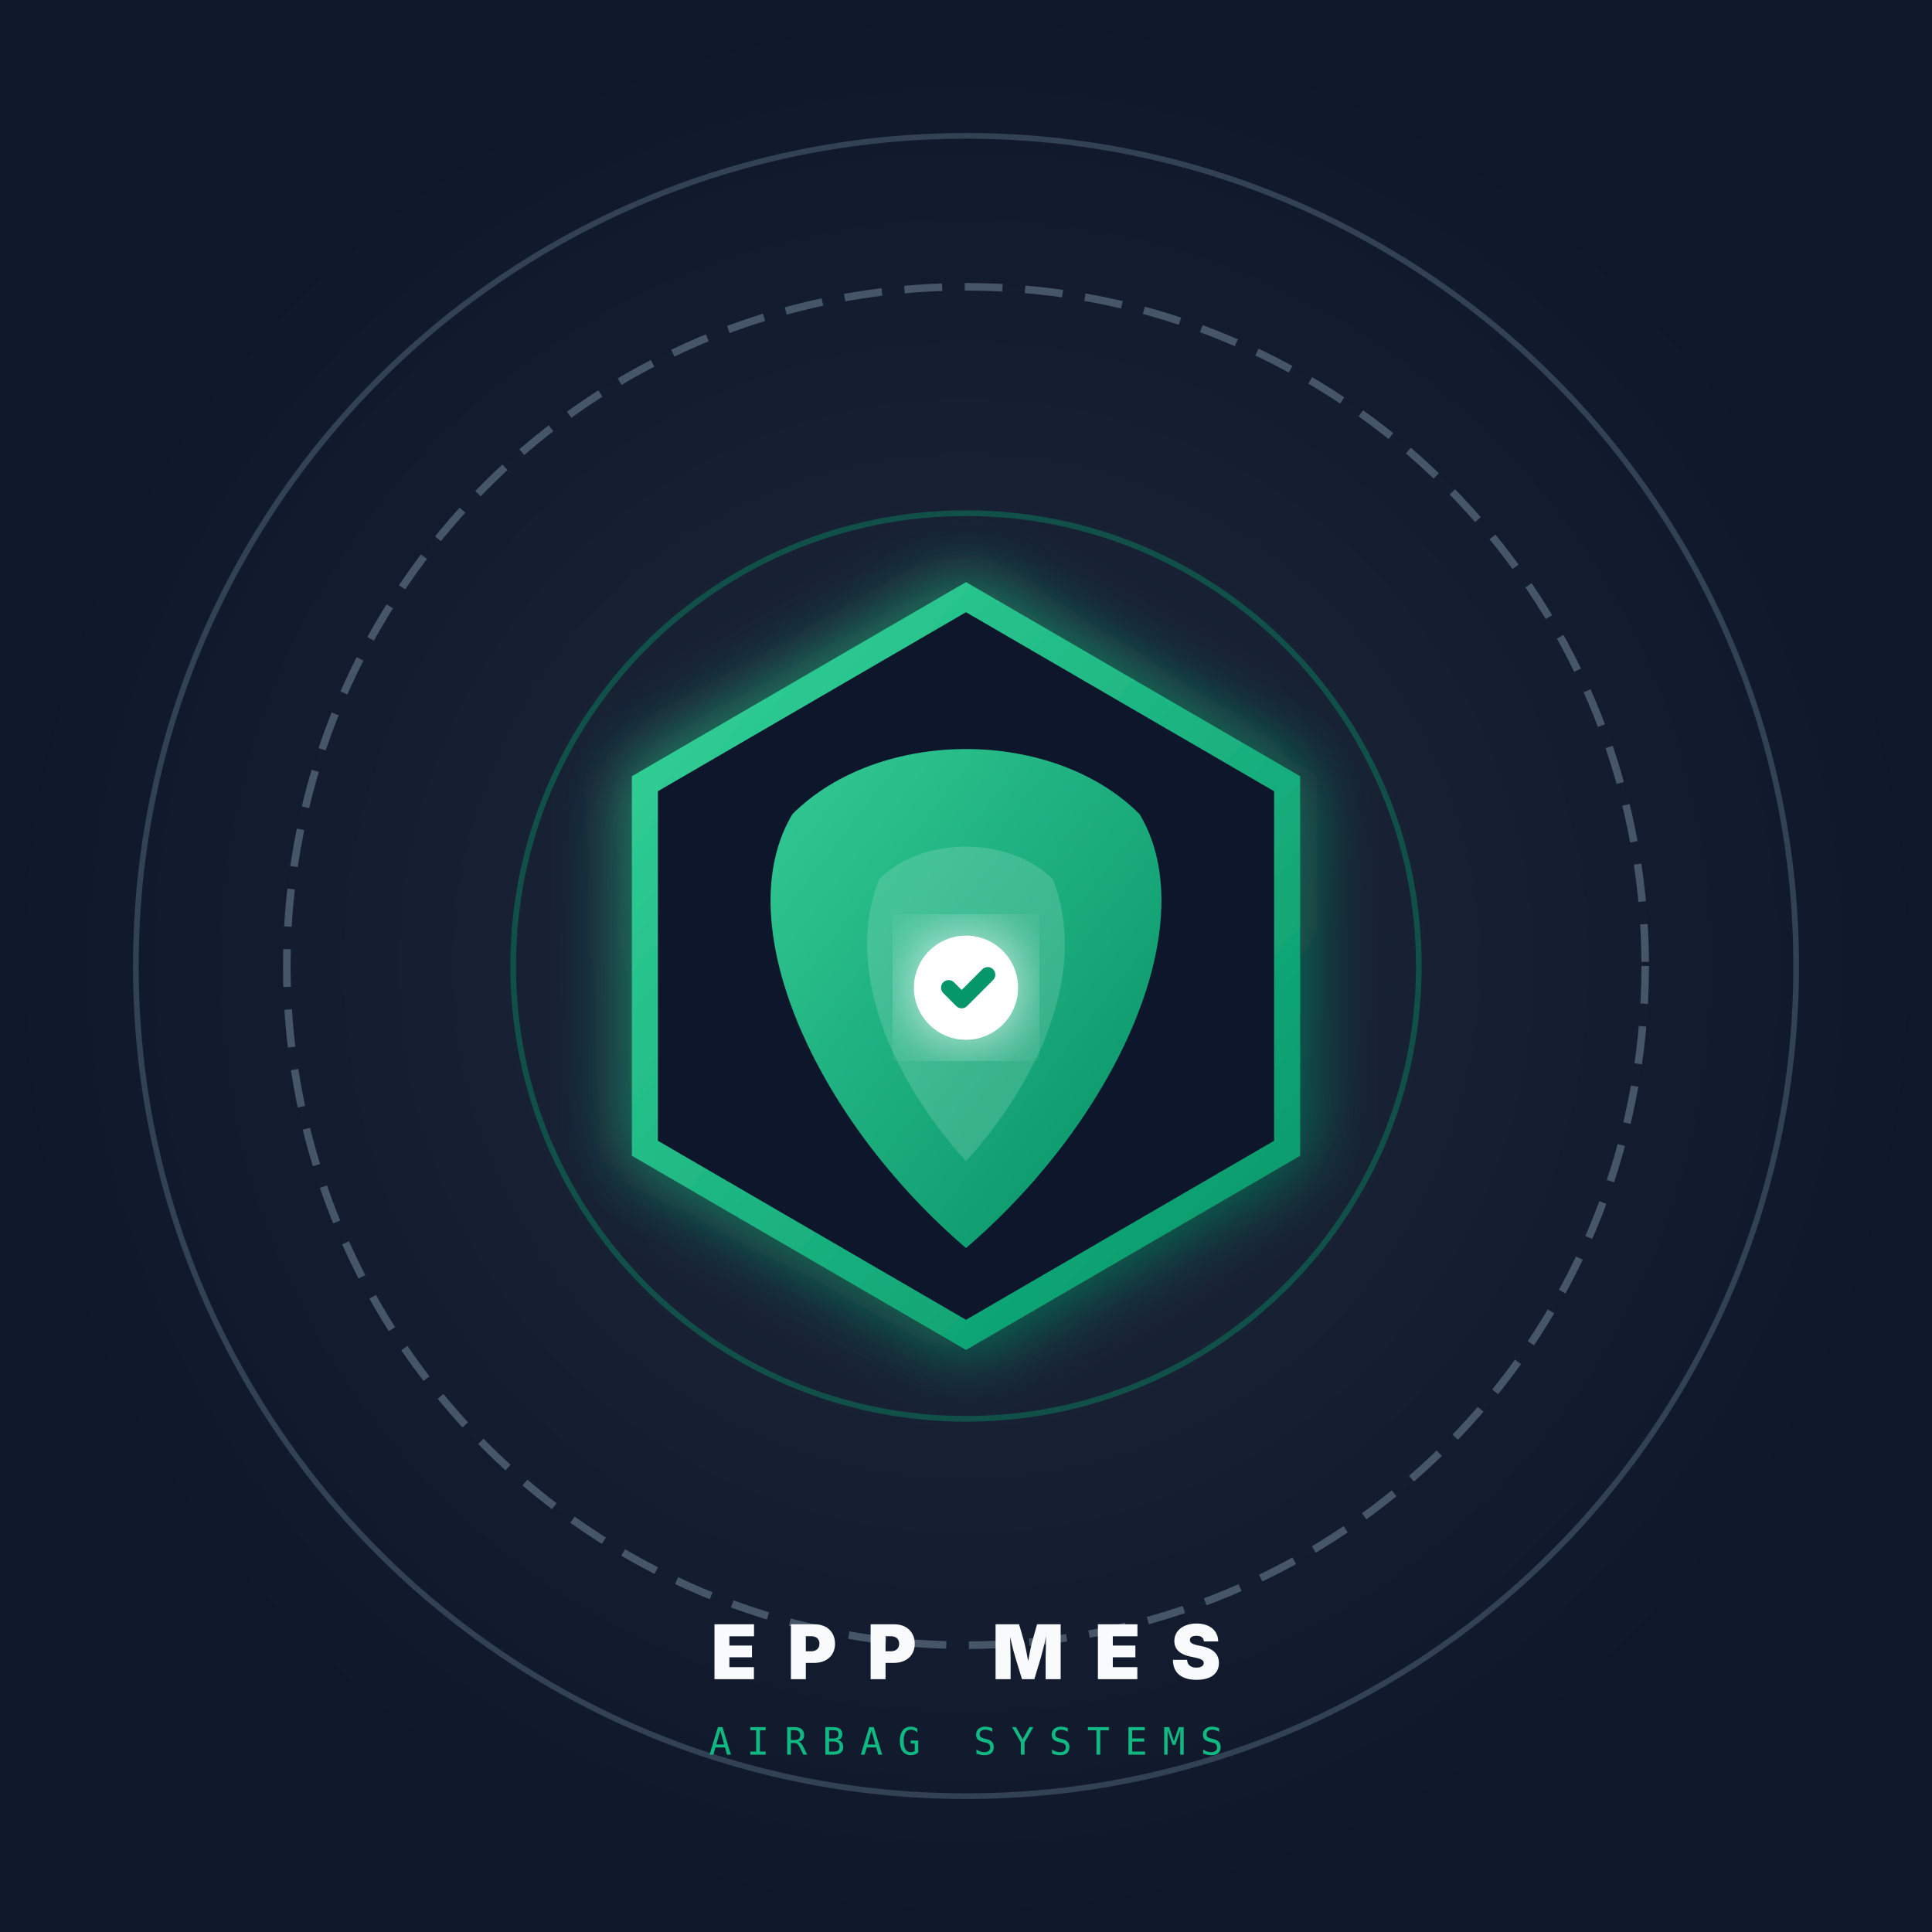
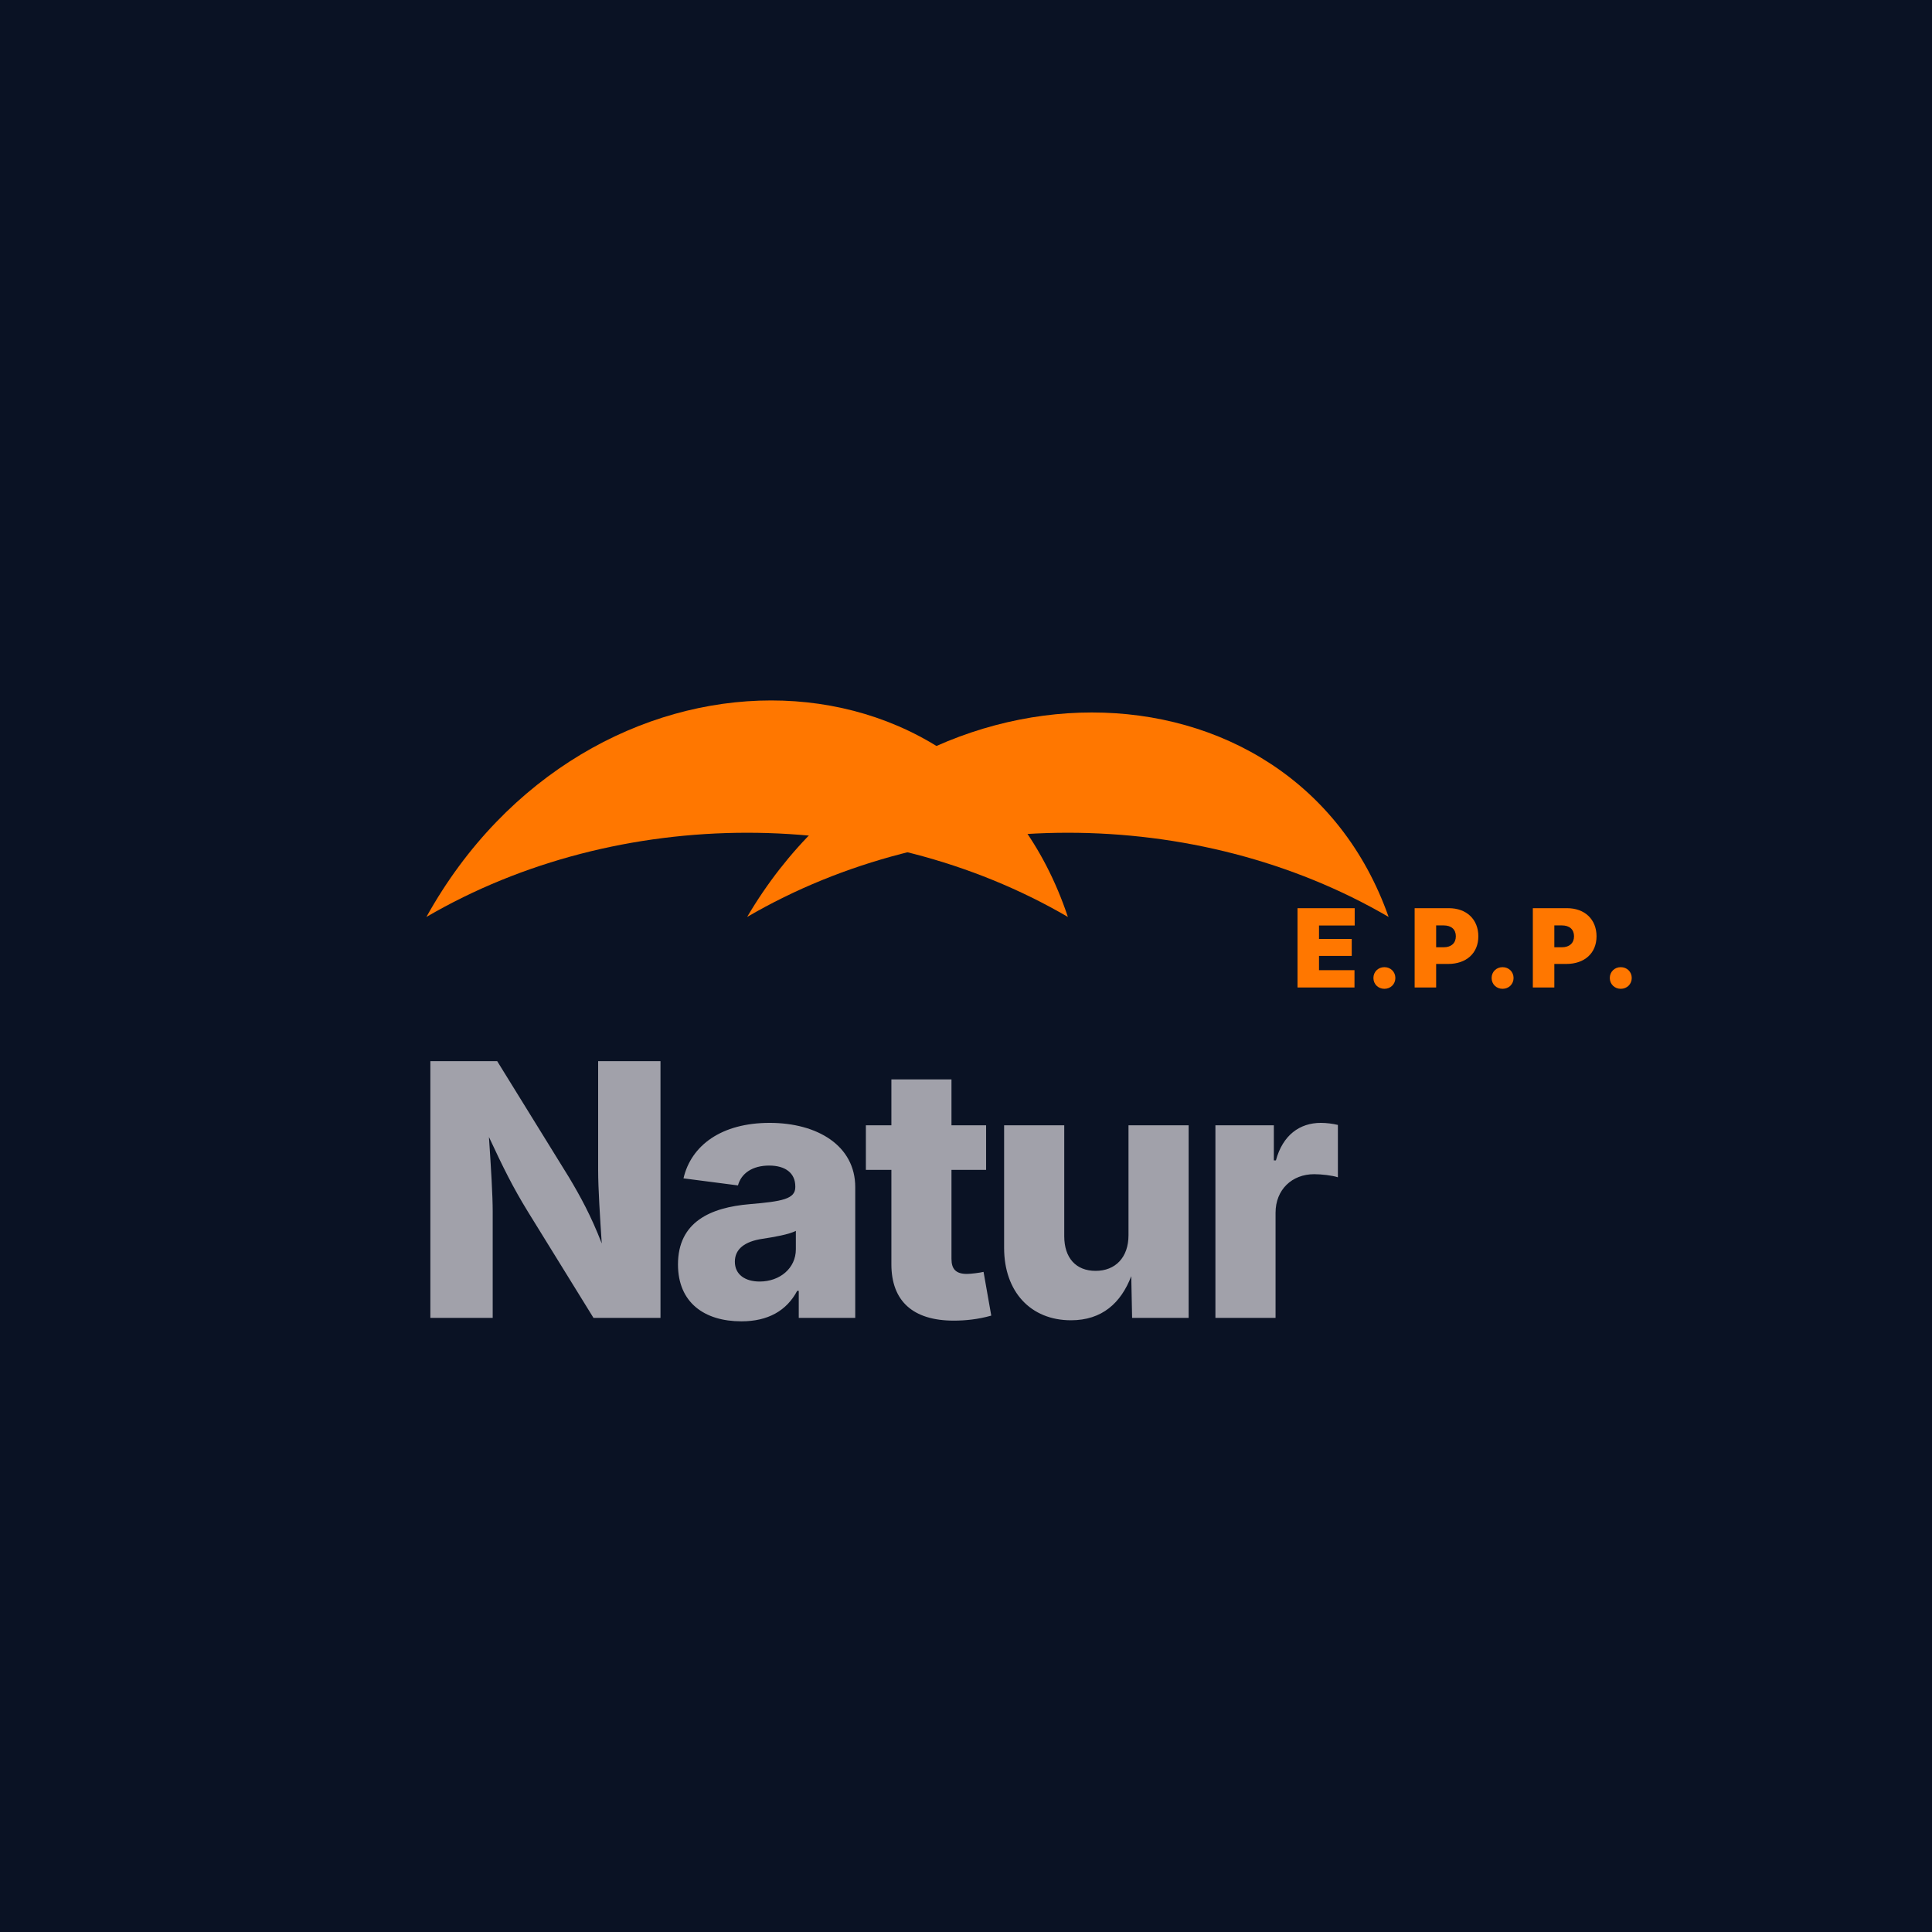
- <svg xmlns="http://www.w3.org/2000/svg" viewBox="0 0 512 512" width="500" height="500">
-   <defs>
-     <radialGradient id="bgGrad" cx="50%" cy="50%" r="50%">
-       <stop offset="0%" stop-color="#1e293b" />
-       <stop offset="100%" stop-color="#0f172a" />
-     </radialGradient>
-     <linearGradient id="emeraldGrad" x1="0%" y1="0%" x2="100%" y2="100%">
-       <stop offset="0%" stop-color="#34d399" />
-       <stop offset="100%" stop-color="#059669" />
-     </linearGradient>
-     <filter id="glow" x="-20%" y="-20%" width="140%" height="140%">
-       <feGaussianBlur stdDeviation="8" result="blur" />
-       <feMerge>
-         <feMergeNode in="blur" />
-         <feMergeNode in="SourceGraphic" />
-       </feMerge>
-     </filter>
-   </defs>
-   <rect width="100%" height="100%" fill="url(#bgGrad)" />
-   <circle cx="256" cy="256" r="220" stroke="#334155" stroke-width="1.5" fill="none" stroke-linecap="round" />
-   <circle cx="256" cy="256" r="180" stroke="#475569" stroke-width="2" stroke-dasharray="10 6" fill="none" />
-   <circle cx="256" cy="256" r="120" stroke="#059669" stroke-width="1.5" fill="none" opacity="0.4" />
-   <g transform="translate(256, 256) scale(1.15)">
-     <polygon points="0,-85 74,-42 74,42 0,85 -74,42 -74,-42" stroke="url(#emeraldGrad)" stroke-width="6" fill="#0f172a" filter="url(#glow)" />
-     <path d="M-40,-35 C-20,-55 20,-55 40,-35 C55,-10 35,35 0,65 C-35,35 -55,-10 -40,-35 Z" fill="url(#emeraldGrad)" opacity="0.95" />
-     <path d="M-20,-20 C-10,-30 10,-30 20,-20 C28,0 18,25 0,45 C-18,25 -28,0 -20,-20 Z" fill="#ffffff" opacity="0.15" />
-     <circle cx="0" cy="5" r="12" fill="#ffffff" filter="url(#glow)" />
-     <path d="M-4,5 L-1,8 L5,2" stroke="#059669" stroke-width="3.5" fill="none" stroke-linecap="round" stroke-linejoin="round" />
+ <svg xmlns="http://www.w3.org/2000/svg" viewBox="0 0 512 512" width="512" height="512">
+   <rect width="100%" height="100%" fill="#0a1224" />
+   <g transform="translate(45, 90) scale(0.85)">
+     <path d="M 80 180 C 130 90, 250 90, 280 180 C 220 145, 140 145, 80 180 Z" fill="#FF7700" />
+     <path d="M 180 180 C 230 95, 350 95, 380 180 C 320 145, 240 145, 180 180 Z" fill="#FF7700" />
+     <text x="350" y="202" font-family="'Inter', -apple-system, sans-serif" font-weight="900" font-size="34" fill="#FF7700" letter-spacing="1.5">E.P.P.</text>
+     <text x="75" y="305" font-family="'Inter', -apple-system, sans-serif" font-weight="800" font-size="110" fill="#a1a1aa" letter-spacing="-4">Natur</text>
  </g>
-   <text x="256" y="445" font-family="'Inter', sans-serif" font-weight="900" font-size="20" fill="#f8fafc" letter-spacing="8" text-anchor="middle">EPP MES</text>
-   <text x="256" y="465" font-family="'JetBrains Mono', monospace" font-weight="500" font-size="10" fill="#10b981" letter-spacing="4" text-anchor="middle">AIRBAG SYSTEMS</text>
</svg>
